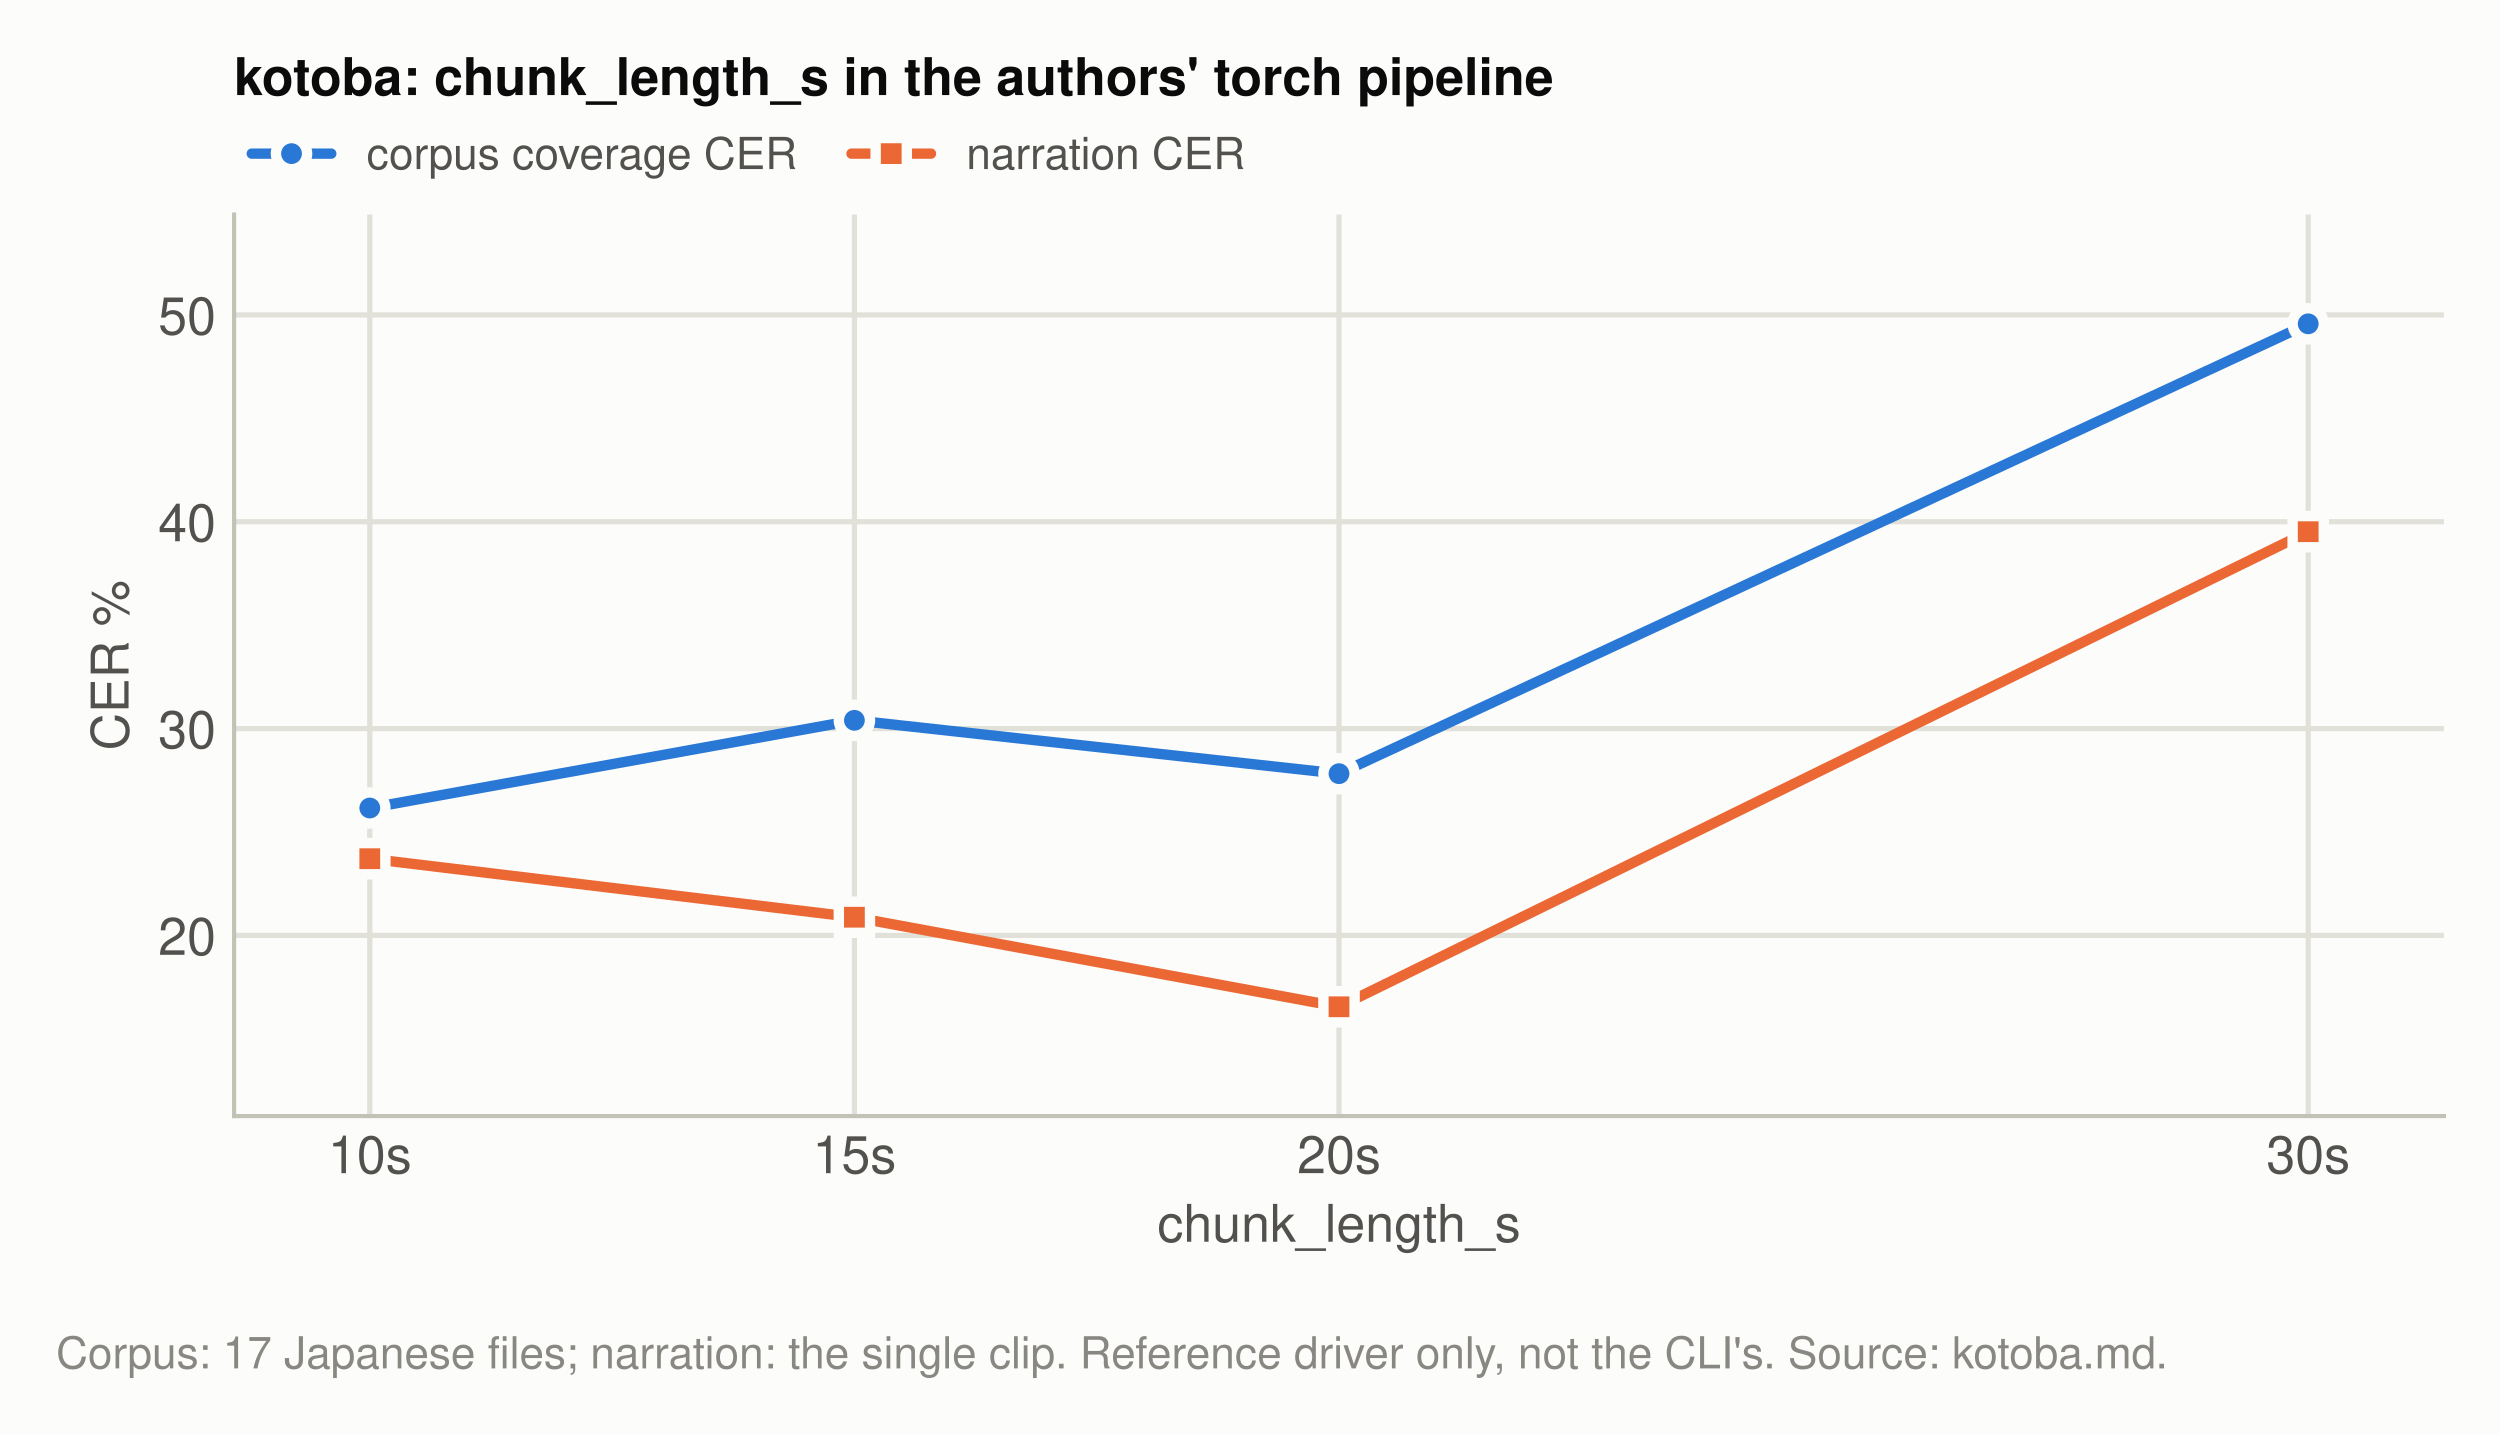
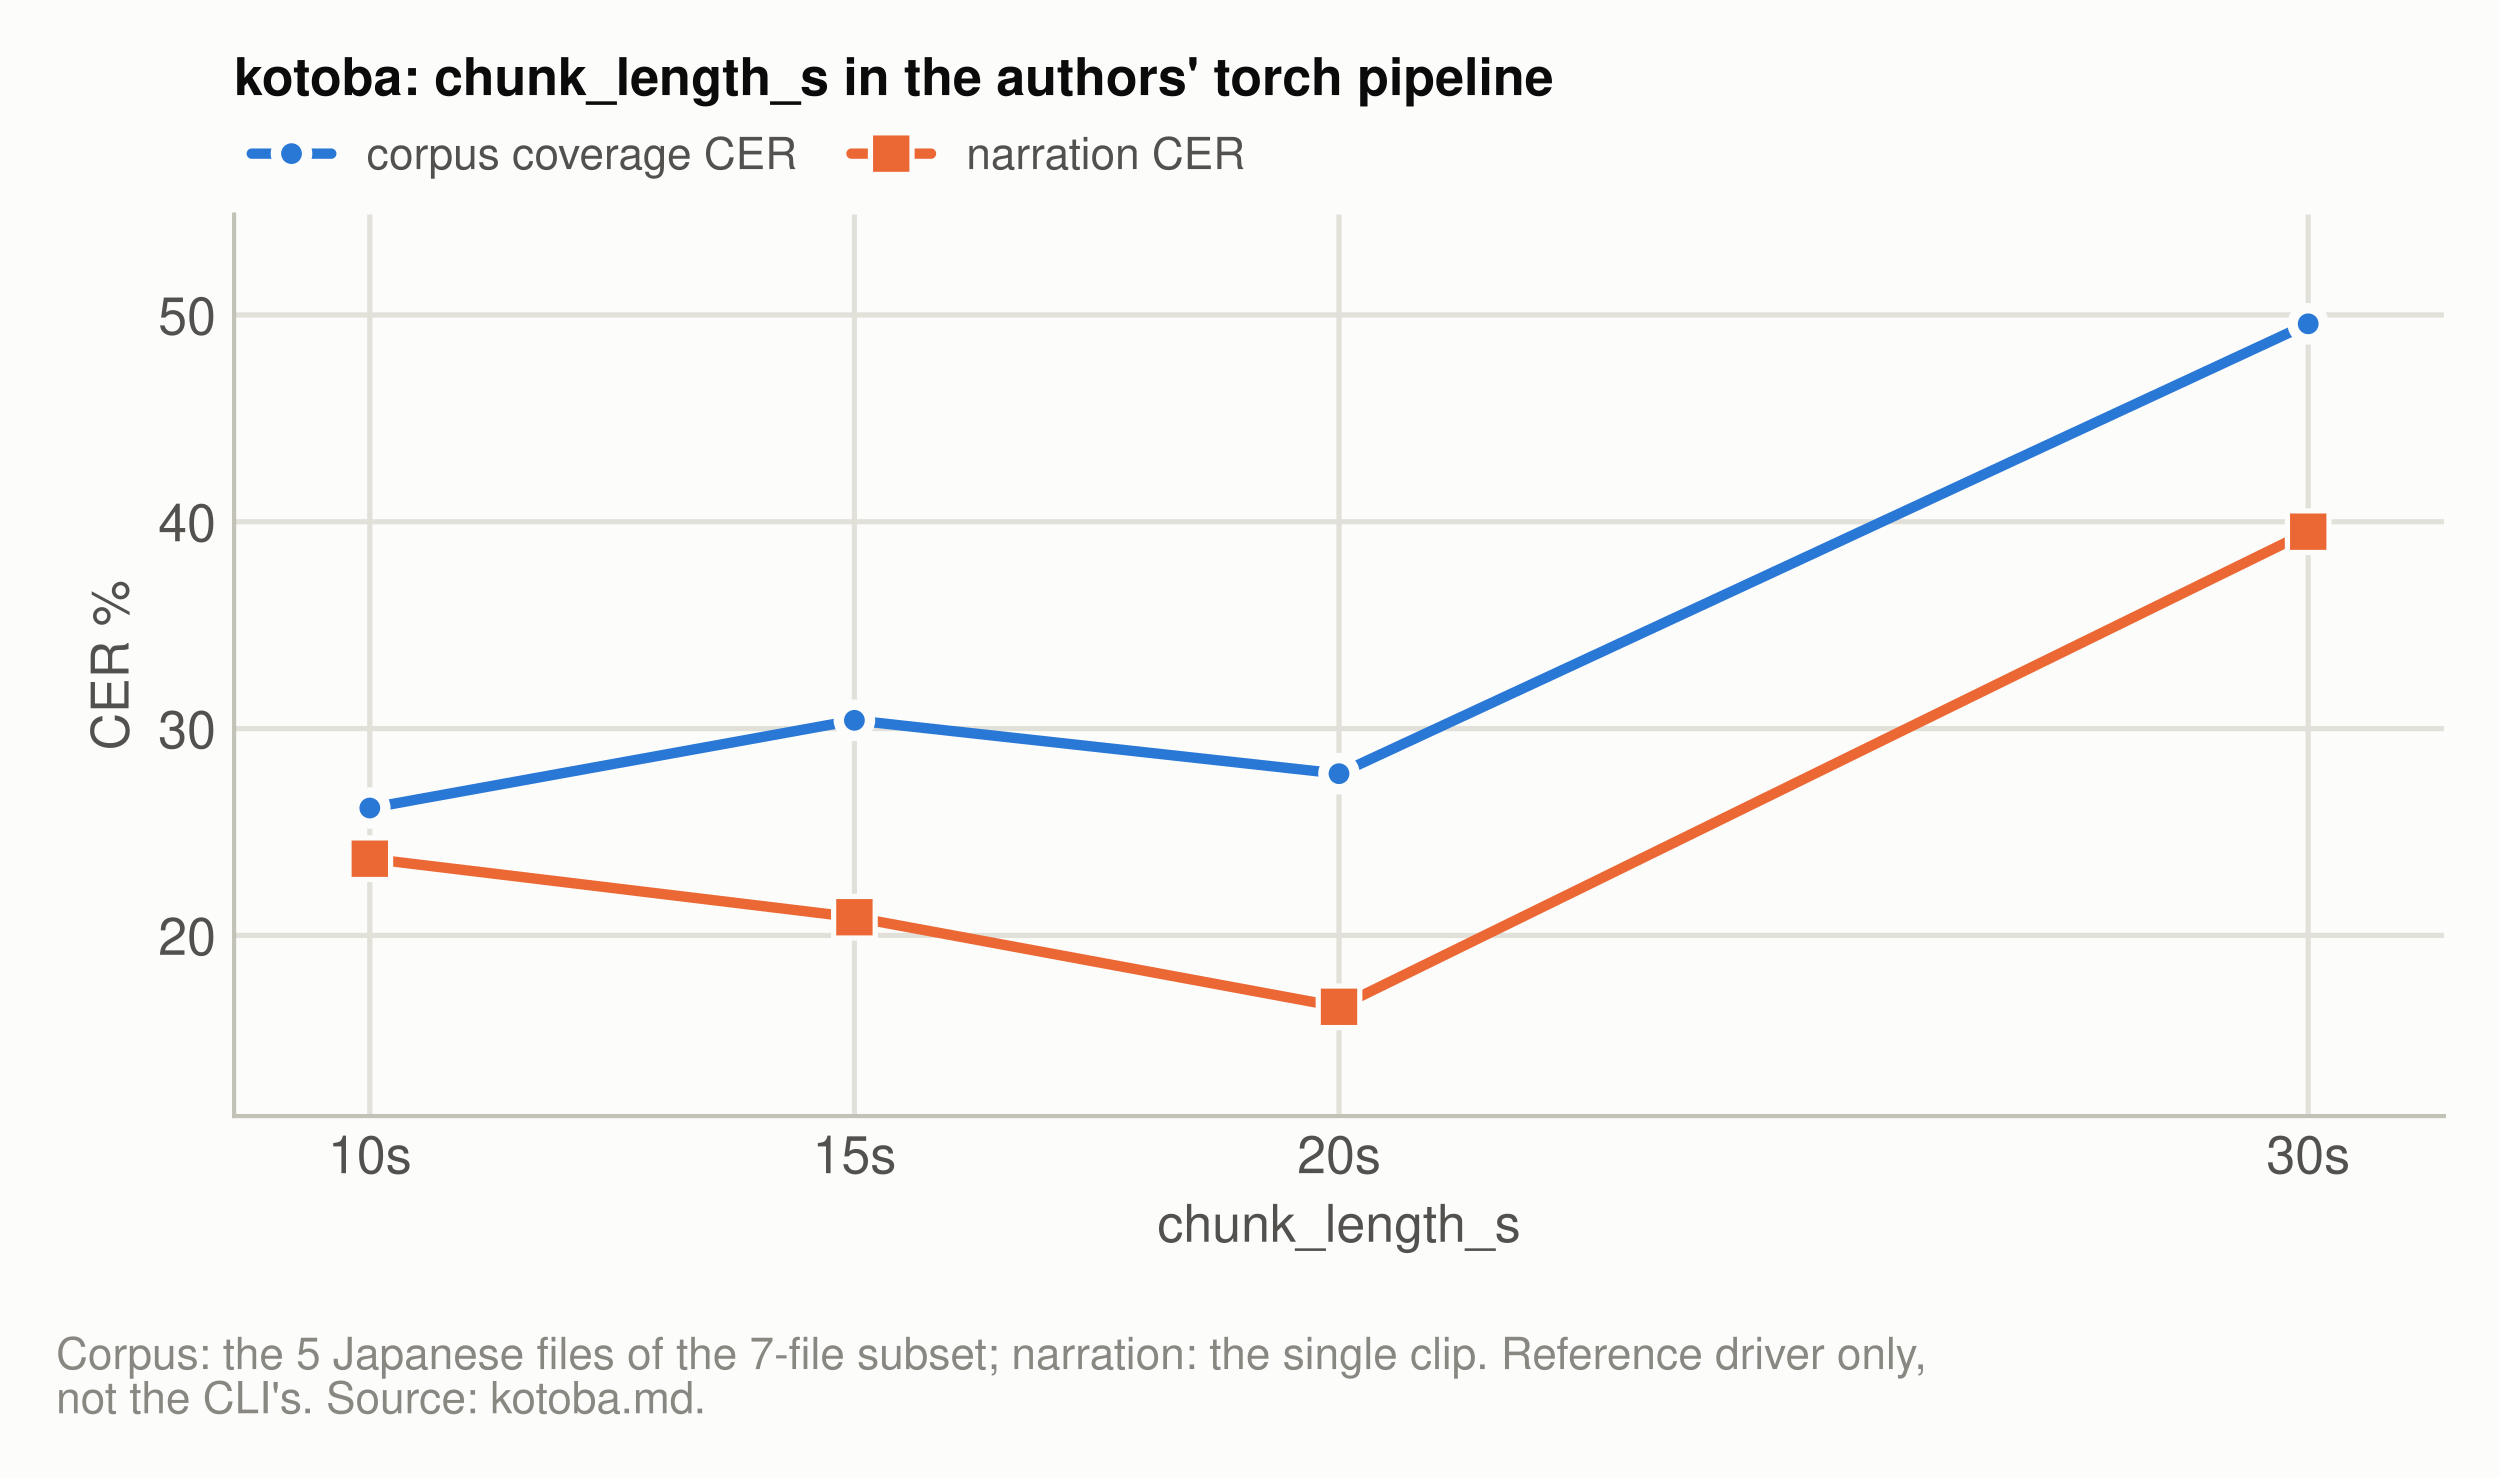
- <svg xmlns="http://www.w3.org/2000/svg" xmlns:xlink="http://www.w3.org/1999/xlink" width="481.248pt" height="276.096pt" viewBox="0 0 481.248 276.096" version="1.1">
+ <svg xmlns="http://www.w3.org/2000/svg" xmlns:xlink="http://www.w3.org/1999/xlink" width="481.248pt" height="284.421pt" viewBox="0 0 481.248 284.421" version="1.1">
  <defs>
    <style type="text/css">*{stroke-linejoin: round; stroke-linecap: butt}</style>
  </defs>
  <g id="figure_1">
    <g id="patch_1">
-       <path d="M 0 276.096  L 481.248 276.096  L 481.248 0  L 0 0  z " style="fill: #fcfcfb" />
+       <path d="M 0 284.421  L 481.248 284.421  L 481.248 0  L 0 0  z " style="fill: #fcfcfb" />
    </g>
    <g id="axes_1">
      <g id="patch_2">
        <path d="M 45.067 214.841  L 470.448 214.841  L 470.448 41.3  L 45.067 41.3  z " style="fill: #fcfcfb" />
      </g>
      <g id="matplotlib.axis_1">
        <g id="xtick_1">
          <g id="line2d_1">
-             <path d="M 71.187 214.841  L 71.187 41.3  " clip-path="url(#p55a17c82f7)" style="fill: none; stroke: #e1e0d9; stroke-linecap: round" />
+             <path d="M 71.187 214.841  L 71.187 41.3  " clip-path="url(#p9e2fe11656)" style="fill: none; stroke: #e1e0d9; stroke-linecap: round" />
          </g>
          <g id="line2d_2" />
          <g id="text_1">
            <text style="font-size: 10px; font-family: 'Helvetica', 'Arial', 'DejaVu Sans'; text-anchor: middle; fill: #52514e" x="71.187" y="225.841" transform="rotate(-0 71.18709 225.8408)">10s</text>
          </g>
        </g>
        <g id="xtick_2">
          <g id="line2d_3">
-             <path d="M 164.472 214.841  L 164.472 41.3  " clip-path="url(#p55a17c82f7)" style="fill: none; stroke: #e1e0d9; stroke-linecap: round" />
+             <path d="M 164.472 214.841  L 164.472 41.3  " clip-path="url(#p9e2fe11656)" style="fill: none; stroke: #e1e0d9; stroke-linecap: round" />
          </g>
          <g id="line2d_4" />
          <g id="text_2">
            <text style="font-size: 10px; font-family: 'Helvetica', 'Arial', 'DejaVu Sans'; text-anchor: middle; fill: #52514e" x="164.472" y="225.841" transform="rotate(-0 164.4724 225.8408)">15s</text>
          </g>
        </g>
        <g id="xtick_3">
          <g id="line2d_5">
-             <path d="M 257.758 214.841  L 257.758 41.3  " clip-path="url(#p55a17c82f7)" style="fill: none; stroke: #e1e0d9; stroke-linecap: round" />
+             <path d="M 257.758 214.841  L 257.758 41.3  " clip-path="url(#p9e2fe11656)" style="fill: none; stroke: #e1e0d9; stroke-linecap: round" />
          </g>
          <g id="line2d_6" />
          <g id="text_3">
            <text style="font-size: 10px; font-family: 'Helvetica', 'Arial', 'DejaVu Sans'; text-anchor: middle; fill: #52514e" x="257.758" y="225.841" transform="rotate(-0 257.7576 225.8408)">20s</text>
          </g>
        </g>
        <g id="xtick_4">
          <g id="line2d_7">
-             <path d="M 444.328 214.841  L 444.328 41.3  " clip-path="url(#p55a17c82f7)" style="fill: none; stroke: #e1e0d9; stroke-linecap: round" />
+             <path d="M 444.328 214.841  L 444.328 41.3  " clip-path="url(#p9e2fe11656)" style="fill: none; stroke: #e1e0d9; stroke-linecap: round" />
          </g>
          <g id="line2d_8" />
          <g id="text_4">
            <text style="font-size: 10px; font-family: 'Helvetica', 'Arial', 'DejaVu Sans'; text-anchor: middle; fill: #52514e" x="444.328" y="225.841" transform="rotate(-0 444.3281 225.8408)">30s</text>
          </g>
        </g>
        <g id="text_5">
          <text style="font-size: 10px; font-family: 'Helvetica', 'Arial', 'DejaVu Sans'; text-anchor: middle; fill: #52514e" x="257.758" y="239.04" transform="rotate(-0 257.7576 239.04)">chunk_length_s</text>
        </g>
      </g>
      <g id="matplotlib.axis_2">
        <g id="ytick_1">
          <g id="line2d_9">
-             <path d="M 45.067 180.069  L 470.448 180.069  " clip-path="url(#p55a17c82f7)" style="fill: none; stroke: #e1e0d9; stroke-linecap: round" />
+             <path d="M 45.067 180.069  L 470.448 180.069  " clip-path="url(#p9e2fe11656)" style="fill: none; stroke: #e1e0d9; stroke-linecap: round" />
          </g>
          <g id="line2d_10" />
          <g id="text_6">
            <text style="font-size: 10px; font-family: 'Helvetica', 'Arial', 'DejaVu Sans'; text-anchor: end; fill: #52514e" x="41.567" y="183.819" transform="rotate(-0 41.56722 183.8192)">20</text>
          </g>
        </g>
        <g id="ytick_2">
          <g id="line2d_11">
-             <path d="M 45.067 140.254  L 470.448 140.254  " clip-path="url(#p55a17c82f7)" style="fill: none; stroke: #e1e0d9; stroke-linecap: round" />
+             <path d="M 45.067 140.254  L 470.448 140.254  " clip-path="url(#p9e2fe11656)" style="fill: none; stroke: #e1e0d9; stroke-linecap: round" />
          </g>
          <g id="line2d_12" />
          <g id="text_7">
            <text style="font-size: 10px; font-family: 'Helvetica', 'Arial', 'DejaVu Sans'; text-anchor: end; fill: #52514e" x="41.567" y="144.004" transform="rotate(-0 41.56722 144.0039)">30</text>
          </g>
        </g>
        <g id="ytick_3">
          <g id="line2d_13">
-             <path d="M 45.067 100.439  L 470.448 100.439  " clip-path="url(#p55a17c82f7)" style="fill: none; stroke: #e1e0d9; stroke-linecap: round" />
+             <path d="M 45.067 100.439  L 470.448 100.439  " clip-path="url(#p9e2fe11656)" style="fill: none; stroke: #e1e0d9; stroke-linecap: round" />
          </g>
          <g id="line2d_14" />
          <g id="text_8">
            <text style="font-size: 10px; font-family: 'Helvetica', 'Arial', 'DejaVu Sans'; text-anchor: end; fill: #52514e" x="41.567" y="104.189" transform="rotate(-0 41.56722 104.1885)">40</text>
          </g>
        </g>
        <g id="ytick_4">
          <g id="line2d_15">
-             <path d="M 45.067 60.623  L 470.448 60.623  " clip-path="url(#p55a17c82f7)" style="fill: none; stroke: #e1e0d9; stroke-linecap: round" />
+             <path d="M 45.067 60.623  L 470.448 60.623  " clip-path="url(#p9e2fe11656)" style="fill: none; stroke: #e1e0d9; stroke-linecap: round" />
          </g>
          <g id="line2d_16" />
          <g id="text_9">
            <text style="font-size: 10px; font-family: 'Helvetica', 'Arial', 'DejaVu Sans'; text-anchor: end; fill: #52514e" x="41.567" y="64.373" transform="rotate(-0 41.56722 64.37319)">50</text>
          </g>
        </g>
        <g id="text_10">
          <text style="font-size: 10px; font-family: 'Helvetica', 'Arial', 'DejaVu Sans'; text-anchor: middle; fill: #52514e" x="24.746" y="128.07" transform="rotate(-90 24.74612 128.0704)">CER %</text>
        </g>
      </g>
      <g id="patch_3">
        <path d="M 45.067 214.841  L 45.067 41.3  " style="fill: none; stroke: #c3c2b7; stroke-width: 0.8; stroke-linejoin: miter; stroke-linecap: square" />
      </g>
      <g id="patch_4">
        <path d="M 45.067 214.841  L 470.448 214.841  " style="fill: none; stroke: #c3c2b7; stroke-width: 0.8; stroke-linejoin: miter; stroke-linecap: square" />
      </g>
      <g id="line2d_17">
-         <path d="M 71.187 155.543  L 164.472 138.661  L 257.758 148.934  L 444.328 62.335  " clip-path="url(#p55a17c82f7)" style="fill: none; stroke: #2a78d6; stroke-width: 2; stroke-linecap: round" />
+         <path d="M 71.187 155.543  L 164.472 138.661  L 257.758 148.934  L 444.328 62.335  " clip-path="url(#p9e2fe11656)" style="fill: none; stroke: #2a78d6; stroke-width: 2; stroke-linecap: round" />
        <defs>
          <path id="m18ba76b1aa" d="M 0 3  C 0.796 3 1.559 2.684 2.121 2.121  C 2.684 1.559 3 0.796 3 0  C 3 -0.796 2.684 -1.559 2.121 -2.121  C 1.559 -2.684 0.796 -3 0 -3  C -0.796 -3 -1.559 -2.684 -2.121 -2.121  C -2.684 -1.559 -3 -0.796 -3 0  C -3 0.796 -2.684 1.559 -2.121 2.121  C -1.559 2.684 -0.796 3 0 3  z " style="stroke: #fcfcfb; stroke-width: 2" />
        </defs>
-         <g clip-path="url(#p55a17c82f7)">
+         <g clip-path="url(#p9e2fe11656)">
          <use xlink:href="#m18ba76b1aa" x="71.187" y="155.543" style="fill: #2a78d6; stroke: #fcfcfb; stroke-width: 2" />
          <use xlink:href="#m18ba76b1aa" x="164.472" y="138.661" style="fill: #2a78d6; stroke: #fcfcfb; stroke-width: 2" />
          <use xlink:href="#m18ba76b1aa" x="257.758" y="148.934" style="fill: #2a78d6; stroke: #fcfcfb; stroke-width: 2" />
          <use xlink:href="#m18ba76b1aa" x="444.328" y="62.335" style="fill: #2a78d6; stroke: #fcfcfb; stroke-width: 2" />
        </g>
      </g>
      <g id="line2d_18">
-         <path d="M 71.187 165.298  L 164.472 176.565  L 257.758 193.806  L 444.328 102.35  " clip-path="url(#p55a17c82f7)" style="fill: none; stroke: #eb6834; stroke-width: 2; stroke-linecap: round" />
+         <path d="M 71.187 165.298  L 164.472 176.565  L 257.758 193.806  L 444.328 102.35  " clip-path="url(#p9e2fe11656)" style="fill: none; stroke: #eb6834; stroke-width: 2; stroke-linecap: round" />
        <defs>
-           <path id="mdab91e5291" d="M -3 3  L 3 3  L 3 -3  L -3 -3  z " style="stroke: #fcfcfb; stroke-width: 2; stroke-linejoin: miter" />
+           <path id="m658b94c491" d="M -4 4  L 4 4  L 4 -4  L -4 -4  z " style="stroke: #fcfcfb; stroke-linejoin: miter" />
        </defs>
-         <g clip-path="url(#p55a17c82f7)">
-           <use xlink:href="#mdab91e5291" x="71.187" y="165.298" style="fill: #eb6834; stroke: #fcfcfb; stroke-width: 2; stroke-linejoin: miter" />
-           <use xlink:href="#mdab91e5291" x="164.472" y="176.565" style="fill: #eb6834; stroke: #fcfcfb; stroke-width: 2; stroke-linejoin: miter" />
-           <use xlink:href="#mdab91e5291" x="257.758" y="193.806" style="fill: #eb6834; stroke: #fcfcfb; stroke-width: 2; stroke-linejoin: miter" />
-           <use xlink:href="#mdab91e5291" x="444.328" y="102.35" style="fill: #eb6834; stroke: #fcfcfb; stroke-width: 2; stroke-linejoin: miter" />
+         <g clip-path="url(#p9e2fe11656)">
+           <use xlink:href="#m658b94c491" x="71.187" y="165.298" style="fill: #eb6834; stroke: #fcfcfb; stroke-linejoin: miter" />
+           <use xlink:href="#m658b94c491" x="164.472" y="176.565" style="fill: #eb6834; stroke: #fcfcfb; stroke-linejoin: miter" />
+           <use xlink:href="#m658b94c491" x="257.758" y="193.806" style="fill: #eb6834; stroke: #fcfcfb; stroke-linejoin: miter" />
+           <use xlink:href="#m658b94c491" x="444.328" y="102.35" style="fill: #eb6834; stroke: #fcfcfb; stroke-linejoin: miter" />
        </g>
      </g>
      <g id="text_11">
        <text style="font-weight: 700; font-size: 10px; font-family: 'Helvetica', 'Arial', 'DejaVu Sans'; text-anchor: start; fill: #0b0b0b" x="45.067" y="18.3" transform="rotate(-0 45.06722 18.3)">kotoba: chunk_length_s in the authors' torch pipeline</text>
      </g>
      <g id="legend_1">
        <g id="line2d_19">
          <path d="M 48.467 29.574  L 56.117 29.574  L 63.767 29.574  " style="fill: none; stroke: #2a78d6; stroke-width: 2; stroke-linecap: round" />
          <g>
            <use xlink:href="#m18ba76b1aa" x="56.117" y="29.574" style="fill: #2a78d6; stroke: #fcfcfb; stroke-width: 2" />
          </g>
        </g>
        <g id="text_12">
          <text style="font-size: 8.5px; font-family: 'Helvetica', 'Arial', 'DejaVu Sans'; text-anchor: start; fill: #52514e" x="70.567" y="32.549" transform="rotate(-0 70.56722 32.54856)">corpus coverage CER</text>
        </g>
        <g id="line2d_20">
          <path d="M 163.912 29.574  L 171.562 29.574  L 179.212 29.574  " style="fill: none; stroke: #eb6834; stroke-width: 2; stroke-linecap: round" />
          <g>
-             <use xlink:href="#mdab91e5291" x="171.562" y="29.574" style="fill: #eb6834; stroke: #fcfcfb; stroke-width: 2; stroke-linejoin: miter" />
+             <use xlink:href="#m658b94c491" x="171.562" y="29.574" style="fill: #eb6834; stroke: #fcfcfb; stroke-linejoin: miter" />
          </g>
        </g>
        <g id="text_13">
          <text style="font-size: 8.5px; font-family: 'Helvetica', 'Arial', 'DejaVu Sans'; text-anchor: start; fill: #52514e" x="186.012" y="32.549" transform="rotate(-0 186.0118 32.54856)">narration CER</text>
        </g>
      </g>
    </g>
    <g id="text_14">
-       <text style="font-size: 8.5px; font-family: 'Helvetica', 'Arial', 'DejaVu Sans'; text-anchor: start; fill: #898781" x="10.8" y="263.415" transform="rotate(-0 10.8 263.415)">Corpus: 17 Japanese files; narration: the single clip. Reference driver only, not the CLI's. Source: kotoba.md.</text>
+       <text style="font-size: 8.5px; font-family: 'Helvetica', 'Arial', 'DejaVu Sans'; fill: #898781" transform="translate(10.8 263.5416)">Corpus: the 5 Japanese files of the 7-file subset; narration: the single clip. Reference driver only,</text>
+       <text style="font-size: 8.5px; font-family: 'Helvetica', 'Arial', 'DejaVu Sans'; fill: #898781" transform="translate(10.8 272.0504)">not the CLI's. Source: kotoba.md.</text>
    </g>
  </g>
  <defs>
-     <clipPath id="p55a17c82f7">
+     <clipPath id="p9e2fe11656">
      <rect x="45.067" y="41.3" width="425.381" height="173.541" />
    </clipPath>
  </defs>
</svg>
